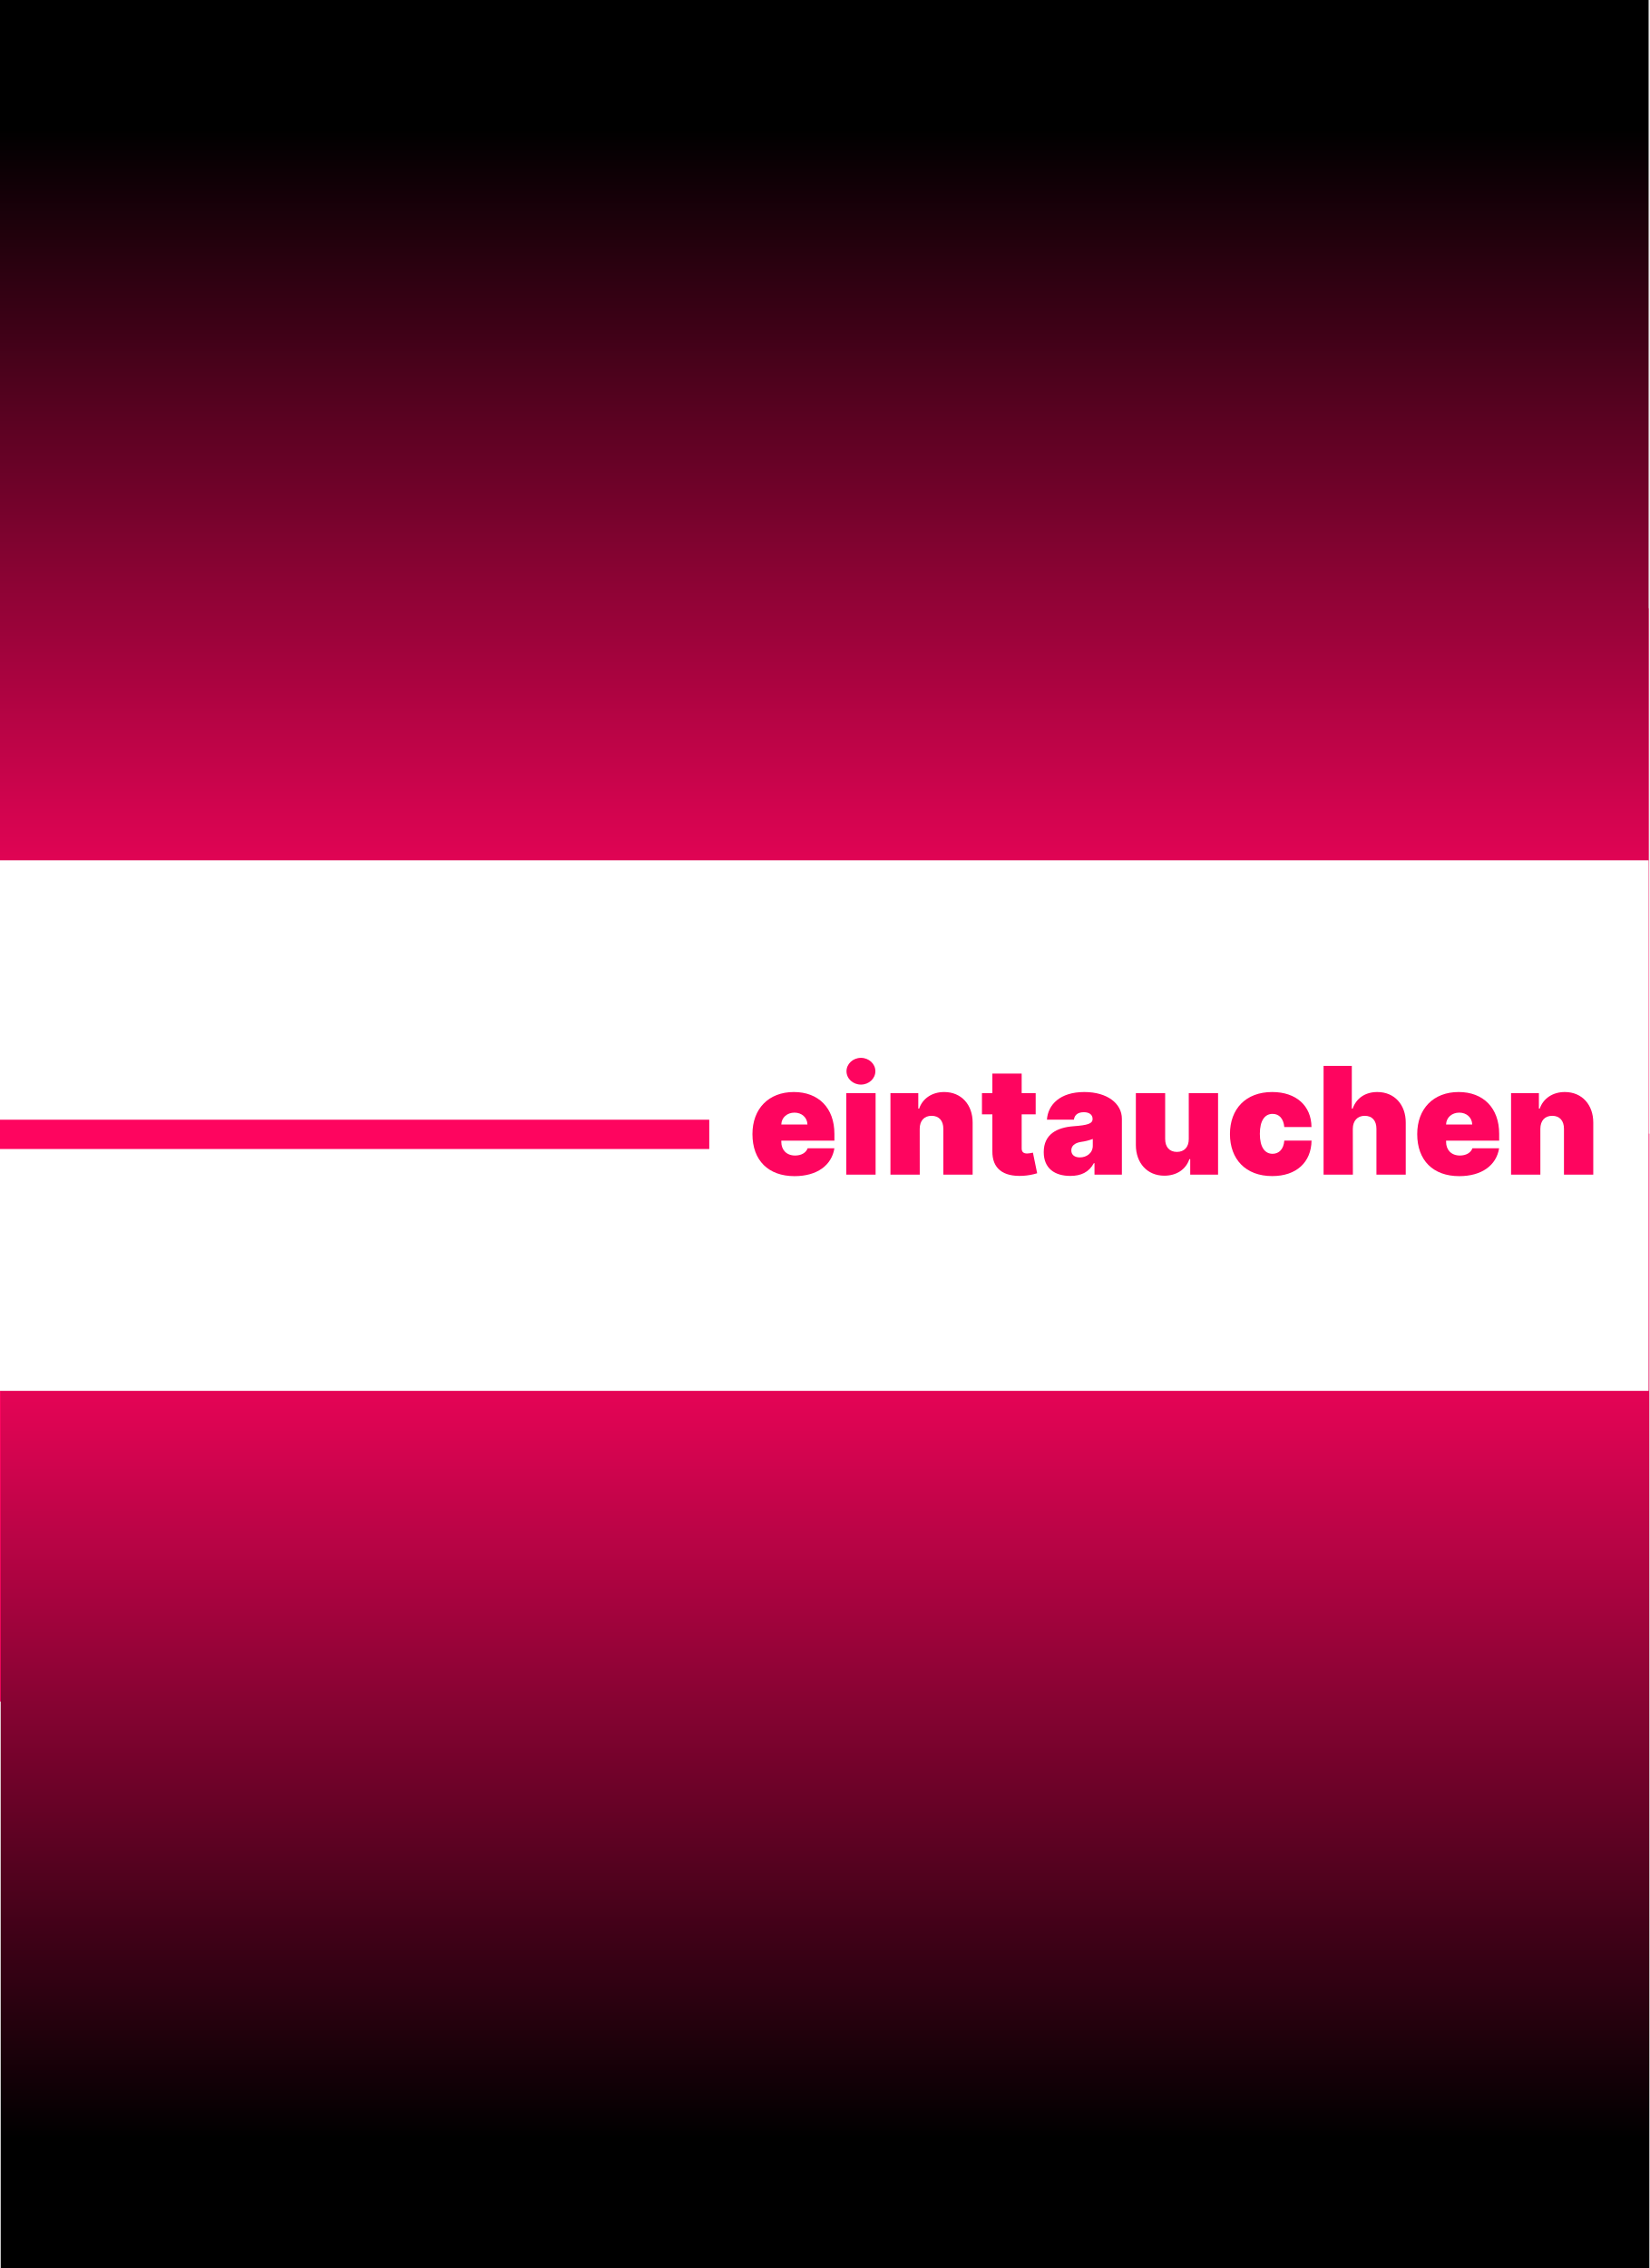
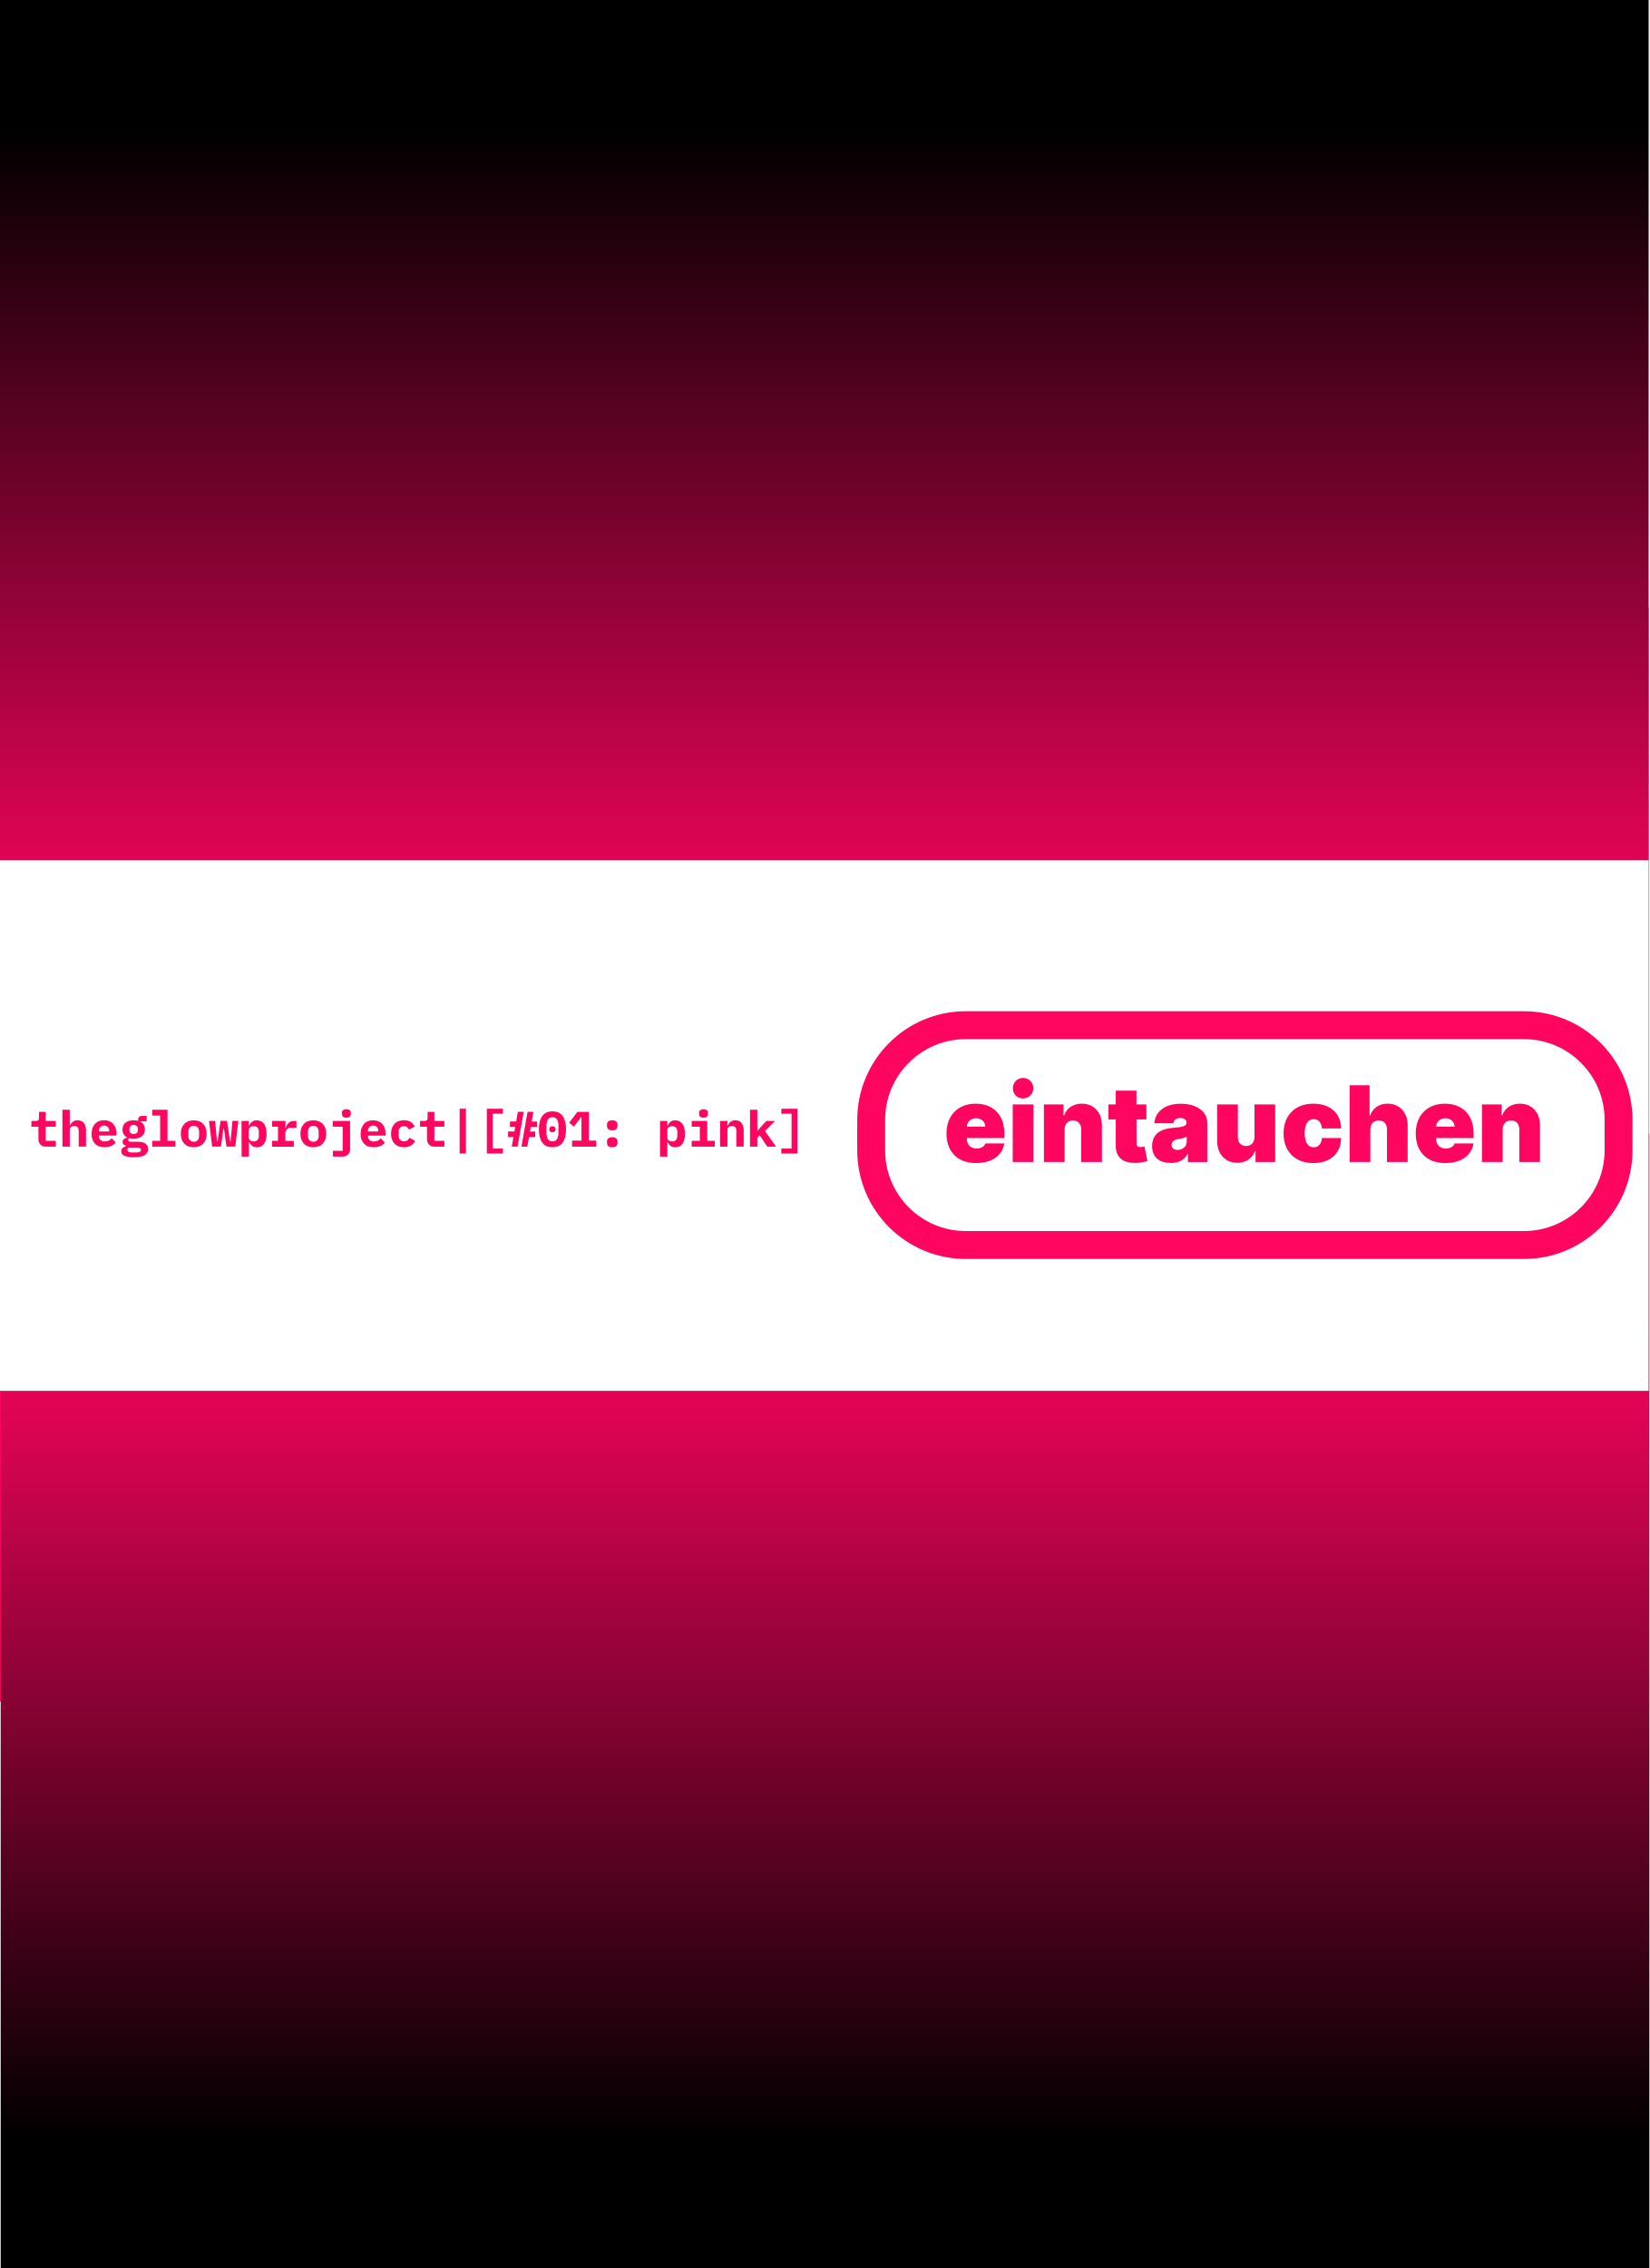
<svg xmlns="http://www.w3.org/2000/svg" xmlns:xlink="http://www.w3.org/1999/xlink" viewBox="0 0 1125.5 1547.5">
  <defs>
    <linearGradient id="a" x1="562.63" y1="228.31" x2="562.63" y2="-469.59" gradientTransform="translate(0.37 1296.04)" gradientUnits="userSpaceOnUse">
      <stop offset="0.13" stop-color="#fe055f" />
      <stop offset="0.29" stop-color="#d0044e" />
      <stop offset="0.66" stop-color="#5c0222" />
      <stop offset="0.95" />
    </linearGradient>
    <linearGradient id="b" x1="-273.77" y1="806.36" x2="-273.77" y2="108.47" gradientTransform="translate(836.27 -55.52)" xlink:href="#a" />
  </defs>
  <rect y="415" width="1125" height="746" fill="#fe055f" />
  <rect x="0.5" y="773.5" width="1125" height="774" transform="translate(1126 2321) rotate(180)" fill="url(#a)" />
  <rect width="1125" height="774" fill="url(#b)" />
  <rect y="587" width="1125" height="362" fill="#fff" />
-   <path d="M513.47,773.8c0-17.24,11-28.69,28.25-28.69,16.81,0,27.68,10.83,27.68,28.55v4.63H533.17v.87c0,5.37,3.48,9.28,9.42,9.28,4.1,0,7.39-1.78,8.55-4.93H569.4c-1.88,11.59-11.81,19-27.24,19C524.34,802.49,513.47,791.81,513.47,773.8ZM551,767.28c-.11-4.78-3.88-8.11-8.84-8.11s-8.88,3.29-9,8.11Z" fill="#fe055f" />
-   <path d="M577.51,745.84h20v55.64h-20Zm.14-14.93c0-5,4.42-9.12,9.86-9.12s9.85,4.09,9.85,9.12-4.42,9.13-9.85,9.13S577.65,736,577.65,730.91Z" fill="#fe055f" />
-   <path d="M627.64,801.48h-20V745.84h19v10.58h.58c2.42-7,8.91-11.31,17.09-11.31,11.81,0,19.46,8.77,19.42,20.87v35.5h-20v-31.3c0-5.51-2.93-8.84-8-8.84s-8.08,3.33-8.12,8.84Z" fill="#fe055f" />
-   <path d="M706.75,760.33h-9.56v23.25c0,2.32,1.16,3.48,3.76,3.48a21.5,21.5,0,0,0,3.92-.58l2.89,14.06a41.38,41.38,0,0,1-9.7,1.74c-13.81.76-21-5.15-20.87-16.81V760.33h-7.1V745.84h7.1V732.51h20v13.33h9.56Z" fill="#fe055f" />
-   <path d="M712.25,786.12c0-12.21,9-16.84,20.43-17.68,9.35-.69,12.9-1.7,12.9-4.92v-.15c0-2.9-2.46-4.49-5.94-4.49-3.81,0-6.34,1.63-6.81,5.07h-18.4c.69-10.14,8.87-18.84,25.5-18.84,15.9,0,25.65,8,25.65,18.26v38.11h-18.7v-7.83h-.43c-3.37,6.23-8.84,8.7-16.08,8.7C719.72,802.35,712.25,797.2,712.25,786.12Zm33.47-4.35v-4.63a36.37,36.37,0,0,1-8,2c-4.63.73-6.66,2.94-6.66,5.8,0,3.12,2.39,4.78,5.8,4.78C741.41,789.74,745.72,786.84,745.72,781.77Z" fill="#fe055f" />
-   <path d="M811.21,745.84h20v55.64h-19V790.9h-.58c-2.43,7.1-8.8,11.3-17.1,11.3-11.7,0-19.38-8.69-19.42-20.86v-35.5h20v31.3c0,5.5,2.93,8.83,8,8.83s8.15-3.33,8.11-8.83Z" fill="#fe055f" />
-   <path d="M839.32,773.8c0-17.09,10.72-28.69,28.83-28.69,16.38,0,26.7,9.42,26.81,23.91H876.41c-.54-5.83-3.55-9-8-9-5.25,0-8.69,4.49-8.69,13.62s3.44,13.62,8.69,13.62c4.39,0,7.54-3.15,8-9H895c-.22,14.75-10.32,24.2-26.81,24.2C850,802.49,839.32,790.9,839.32,773.8Z" fill="#fe055f" />
-   <path d="M923.21,801.48h-20V727.29h19.27v29.13h.58c2.5-7.1,8.58-11.31,16.81-11.31,11.77,0,19.45,8.7,19.41,20.87v35.5h-20v-31.3c0-5.51-2.86-8.84-8-8.84-4.89,0-8.08,3.33-8.12,8.84Z" fill="#fe055f" />
-   <path d="M967.11,773.8c0-17.24,11-28.69,28.26-28.69,16.8,0,27.67,10.83,27.67,28.55v4.63H986.82v.87c0,5.37,3.47,9.28,9.41,9.28,4.1,0,7.39-1.78,8.55-4.93H1023c-1.88,11.59-11.81,19-27.24,19C978,802.49,967.11,791.81,967.11,773.8Zm37.53-6.52c-.11-4.78-3.88-8.11-8.84-8.11s-8.88,3.29-9,8.11Z" fill="#fe055f" />
-   <path d="M1051.15,801.48h-20V745.84h19v10.58h.58c2.43-7,8.91-11.31,17.1-11.31,11.81,0,19.45,8.77,19.42,20.87v35.5h-20v-31.3c0-5.51-2.93-8.84-8-8.84s-8.08,3.33-8.11,8.84Z" fill="#fe055f" />
-   <line y1="774" x2="484" y2="774" fill="#fe055f" stroke="#fe055f" stroke-miterlimit="10" stroke-width="20" />
+   <rect x="594.5" y="699.5" width="510" height="150" rx="64.61" fill="#fff" stroke="#fe055f" stroke-miterlimit="10" stroke-width="19.04" />
+   <path d="M645.89,773.33c0-12.18,7.77-20.26,19.94-20.26,11.87,0,19.54,7.65,19.54,20.15v3.28H659.8v.61c0,3.79,2.45,6.55,6.65,6.55,2.89,0,5.22-1.25,6-3.48h12.89c-1.33,8.18-8.33,13.4-19.23,13.4C653.56,793.58,645.89,786,645.89,773.33Zm26.49-4.61c-.08-3.37-2.74-5.73-6.24-5.73s-6.26,2.33-6.34,5.73Z" fill="#fe055f" />
+   <path d="M691.09,753.58h14.12v39.28H691.09Zm.1-10.53a7,7,0,1,1,7,6.44A6.72,6.72,0,0,1,691.19,743.05Z" fill="#fe055f" />
+   <path d="M726.48,792.86H712.36V753.58h13.4v7.47h.41c1.72-5,6.29-8,12.07-8,8.34,0,13.74,6.19,13.71,14.73v25.06H737.83V770.77c0-3.89-2.07-6.24-5.62-6.24s-5.7,2.35-5.73,6.24Z" fill="#fe055f" />
+   <path d="M782.32,763.81h-6.75v16.42c0,1.64.82,2.46,2.66,2.46a14.85,14.85,0,0,0,2.76-.41l2,9.92a29.13,29.13,0,0,1-6.86,1.23c-9.74.53-14.83-3.63-14.73-11.87V763.81h-5V753.58h5v-9.41h14.12v9.41h6.75Z" fill="#fe055f" />
+   <path d="M786.2,782c0-8.62,6.32-11.89,14.43-12.48,6.59-.48,9.1-1.2,9.1-3.48V766c0-2-1.74-3.17-4.19-3.17-2.69,0-4.48,1.15-4.81,3.58h-13c.48-7.16,6.26-13.3,18-13.3,11.23,0,18.11,5.63,18.11,12.89v26.9h-13.2v-5.52h-.31c-2.37,4.4-6.24,6.14-11.35,6.14C791.47,793.48,786.2,789.85,786.2,782ZM809.83,779v-3.27a25.82,25.82,0,0,1-5.62,1.43c-3.28.51-4.71,2.07-4.71,4.09,0,2.2,1.69,3.38,4.09,3.38C806.79,784.58,809.83,782.53,809.83,779Z" fill="#fe055f" />
+   <path d="M856.06,753.58h14.12v39.28h-13.4V785.4h-.41c-1.71,5-6.22,8-12.07,8-8.26,0-13.68-6.14-13.71-14.73V753.58h14.12v22.1c0,3.89,2.07,6.24,5.62,6.24s5.76-2.35,5.73-6.24Z" fill="#fe055f" />
+   <path d="M875.9,773.33c0-12.07,7.57-20.26,20.35-20.26,11.56,0,18.85,6.65,18.93,16.88h-13.1c-.38-4.12-2.5-6.34-5.62-6.34-3.71,0-6.14,3.17-6.14,9.61s2.43,9.62,6.14,9.62c3.09,0,5.32-2.23,5.62-6.34h13.1c-.15,10.41-7.29,17.08-18.93,17.08C883.47,793.58,875.9,785.4,875.9,773.33Z" fill="#fe055f" />
+   <path d="M935.12,792.86H921V740.49h13.61v20.56h.4c1.77-5,6.07-8,11.87-8,8.31,0,13.73,6.14,13.71,14.73v25.06H946.47V770.77c0-3.89-2-6.24-5.62-6.24s-5.71,2.35-5.73,6.24Z" fill="#fe055f" />
+   <path d="M966.1,773.33c0-12.18,7.78-20.26,19.95-20.26,11.87,0,19.54,7.65,19.54,20.15v3.28H980v.61c0,3.79,2.46,6.55,6.65,6.55,2.89,0,5.22-1.25,6-3.48h12.89c-1.33,8.18-8.34,13.4-19.23,13.4C973.77,793.58,966.1,786,966.1,773.33Zm26.5-4.61c-.08-3.37-2.74-5.73-6.24-5.73s-6.27,2.33-6.35,5.73Z" fill="#fe055f" />
+   <path d="M1025.42,792.86h-14.11V753.58h13.4v7.47h.41c1.71-5,6.29-8,12.07-8,8.33,0,13.73,6.19,13.7,14.73v25.06h-14.11V770.77c0-3.89-2.07-6.24-5.63-6.24s-5.7,2.35-5.73,6.24Z" fill="#fe055f" />
+   <path d="M31.56,782.36a5.29,5.29,0,0,1-4-1.42,5.13,5.13,0,0,1-1.32-3.63v-8.55H21.43v-3.94h3.09a2.35,2.35,0,0,0,1.6-.44,2.19,2.19,0,0,0,.48-1.63v-4.12h4.62v6.19h6.83v3.94H31.22v9.66h6.83v3.94Z" fill="#fe055f" />
+   <path d="M42.61,757.2h5V768h.21a7.46,7.46,0,0,1,.74-1.4,5.3,5.3,0,0,1,1.08-1.14,4.74,4.74,0,0,1,1.46-.78,5.75,5.75,0,0,1,1.88-.29,6.06,6.06,0,0,1,2.32.43,4.66,4.66,0,0,1,1.8,1.27,6.09,6.09,0,0,1,1.17,2.08,8.62,8.62,0,0,1,.43,2.82v11.35h-5V771.69q0-3.41-2.95-3.4a4.35,4.35,0,0,0-1.14.15,3,3,0,0,0-1,.48,2.27,2.27,0,0,0-1,1.92v11.52h-5Z" fill="#fe055f" />
+   <path d="M71.48,782.77c-3,0-5.18-.81-6.7-2.45a9.38,9.38,0,0,1-2.28-6.66,11.94,11.94,0,0,1,.59-3.86,8.42,8.42,0,0,1,1.7-2.92A7.22,7.22,0,0,1,67.48,765a9.51,9.51,0,0,1,3.55-.63,9.39,9.39,0,0,1,3.54.63,7.23,7.23,0,0,1,2.65,1.79,7.79,7.79,0,0,1,1.68,2.8,10.74,10.74,0,0,1,.6,3.69v1.5h-12v.3a3.69,3.69,0,0,0,1,2.74,4.25,4.25,0,0,0,3.1,1,5.61,5.61,0,0,0,2.68-.6,6.31,6.31,0,0,0,1.94-1.58l2.72,3a8.4,8.4,0,0,1-2.86,2.17A10.38,10.38,0,0,1,71.48,782.77ZM71.07,768a3.43,3.43,0,0,0-2.6,1,3.71,3.71,0,0,0-1,2.7V772h7.07v-.27a3.78,3.78,0,0,0-.94-2.72A3.33,3.33,0,0,0,71.07,768Z" fill="#fe055f" />
+   <path d="M101,784.13a4.42,4.42,0,0,1-2.34,4.12q-2.36,1.32-7.38,1.32a24.78,24.78,0,0,1-4.15-.29,8.28,8.28,0,0,1-2.6-.83,3.22,3.22,0,0,1-1.36-1.29,3.5,3.5,0,0,1-.39-1.63,2.84,2.84,0,0,1,.88-2.27,6,6,0,0,1,2.48-1.17v-.2a4.45,4.45,0,0,1-1.78-1,2.36,2.36,0,0,1-.66-1.79,2.16,2.16,0,0,1,.86-1.9,6.53,6.53,0,0,1,2.3-1v-.21A5.58,5.58,0,0,1,84.45,774a6,6,0,0,1-.87-3.29,6.46,6.46,0,0,1,.54-2.71,5.29,5.29,0,0,1,1.55-2,7.1,7.1,0,0,1,2.4-1.19,11.19,11.19,0,0,1,3.13-.41,12.11,12.11,0,0,1,3.09.38v-1a2.28,2.28,0,0,1,.71-1.7,2.78,2.78,0,0,1,2-.68h3.09v3.67H95.85v.31a5.56,5.56,0,0,1,2.23,2.06,6,6,0,0,1,.8,3.18,6.25,6.25,0,0,1-.54,2.68,5.44,5.44,0,0,1-1.57,2,7.29,7.29,0,0,1-2.43,1.21,11.38,11.38,0,0,1-3.14.4,12,12,0,0,1-1.5-.08,9.36,9.36,0,0,1-1.36-.26,2.28,2.28,0,0,0-.63.51,1.21,1.21,0,0,0-.25.79.93.93,0,0,0,.2.64,1.24,1.24,0,0,0,.56.36,3.32,3.32,0,0,0,.83.15c.32,0,.65,0,1,0h4a11.92,11.92,0,0,1,3.2.37,6.1,6.1,0,0,1,2.17,1,4,4,0,0,1,1.23,1.6A5.33,5.33,0,0,1,101,784.13Zm-4.76.37a1.25,1.25,0,0,0-.54-1.07,3.88,3.88,0,0,0-2.08-.39h-6a1.79,1.79,0,0,0-.68,1.43,1.61,1.61,0,0,0,.69,1.34,4,4,0,0,0,2.37.53H93a5.13,5.13,0,0,0,2.52-.47A1.52,1.52,0,0,0,96.26,784.5ZM91.2,773.73a2.89,2.89,0,0,0,2.22-.75,2.66,2.66,0,0,0,.7-1.9v-.82a2.64,2.64,0,0,0-.7-1.9,2.89,2.89,0,0,0-2.22-.75,2.81,2.81,0,0,0-2.18.75,2.71,2.71,0,0,0-.68,1.9v.82A2.73,2.73,0,0,0,89,773,2.81,2.81,0,0,0,91.2,773.73Z" fill="#fe055f" />
+   <path d="M103.91,778.42h5.37V761.15h-5.37V757.2h10.41v21.22h5.37v3.94H103.91Z" fill="#fe055f" />
+   <path d="M132.2,782.77a10.13,10.13,0,0,1-3.67-.63,7.43,7.43,0,0,1-2.77-1.82,7.86,7.86,0,0,1-1.75-2.89,12.2,12.2,0,0,1,0-7.68,8,8,0,0,1,1.75-2.89,7.56,7.56,0,0,1,2.77-1.82,11,11,0,0,1,7.34,0,7.56,7.56,0,0,1,2.77,1.82,8,8,0,0,1,1.75,2.89,12.2,12.2,0,0,1,0,7.68,7.86,7.86,0,0,1-1.75,2.89,7.43,7.43,0,0,1-2.77,1.82A10.13,10.13,0,0,1,132.2,782.77Zm0-3.74a3.39,3.39,0,0,0,2.65-1,4.28,4.28,0,0,0,1-3V772.2a4.28,4.28,0,0,0-1-3,3.84,3.84,0,0,0-5.3,0,4.28,4.28,0,0,0-1,3V775a4.28,4.28,0,0,0,1,3A3.39,3.39,0,0,0,132.2,779Z" fill="#fe055f" />
+   <path d="M142.64,764.82h4.18L148.08,779h.34l2.07-14.21h4.42L157,779h.34l1.29-14.21h4l-2.07,17.54h-6l-1.73-12.1h-.34l-1.73,12.1h-6Z" fill="#fe055f" />
+   <path d="M164.81,764.82h5v3.23h.24a6.62,6.62,0,0,1,1.87-2.61,5,5,0,0,1,3.33-1A6.35,6.35,0,0,1,178,765a5.39,5.39,0,0,1,2.07,1.66,8.36,8.36,0,0,1,1.36,2.86,17.52,17.52,0,0,1,0,8.23,8.4,8.4,0,0,1-1.36,2.85,5.42,5.42,0,0,1-2.07,1.67,6.5,6.5,0,0,1-2.67.54,5.07,5.07,0,0,1-3.33-1,6.45,6.45,0,0,1-1.87-2.62h-.24v10h-5Zm8.29,14a3.35,3.35,0,0,0,2.62-1,4.16,4.16,0,0,0,.92-2.86v-2.7a4.12,4.12,0,0,0-.92-2.85,3.32,3.32,0,0,0-2.62-1,4,4,0,0,0-2.29.64,2.23,2.23,0,0,0-1,2v5.14a2.26,2.26,0,0,0,1,2A4.1,4.1,0,0,0,173.1,778.83Z" fill="#fe055f" />
+   <path d="M185.72,778.42h4v-9.66h-4v-3.94h9.07v5H195a10.47,10.47,0,0,1,.66-1.85,6.37,6.37,0,0,1,1.09-1.6,4.79,4.79,0,0,1,1.62-1.1,5.67,5.67,0,0,1,2.24-.41h1.67v4.62h-3.74a3.52,3.52,0,0,0-2.82,1.1,4,4,0,0,0-1,2.7v5.18h5.78v3.94H185.72Z" fill="#fe055f" />
+   <path d="M213.8,782.77a10.13,10.13,0,0,1-3.67-.63,7.43,7.43,0,0,1-2.77-1.82,8,8,0,0,1-1.76-2.89,12.39,12.39,0,0,1,0-7.68,8.11,8.11,0,0,1,1.76-2.89,7.56,7.56,0,0,1,2.77-1.82,11,11,0,0,1,7.34,0,7.56,7.56,0,0,1,2.77,1.82,8.09,8.09,0,0,1,1.75,2.89,12.39,12.39,0,0,1,0,7.68,8,8,0,0,1-1.75,2.89,7.43,7.43,0,0,1-2.77,1.82A10.13,10.13,0,0,1,213.8,782.77Zm0-3.74a3.39,3.39,0,0,0,2.65-1,4.28,4.28,0,0,0,1-3V772.2a4.28,4.28,0,0,0-1-3,3.84,3.84,0,0,0-5.3,0,4.28,4.28,0,0,0-1,3V775a4.28,4.28,0,0,0,1,3A3.39,3.39,0,0,0,213.8,779Z" fill="#fe055f" />
+   <path d="M227.13,785.22h6.73V768.76h-6.8v-3.94h11.83V784.1a5.14,5.14,0,0,1-1.33,3.64,5.21,5.21,0,0,1-4,1.42h-6.42Zm9.25-22.64a3.22,3.22,0,0,1-2.37-.7,2.37,2.37,0,0,1-.66-1.68v-1a2.34,2.34,0,0,1,.66-1.7,4.42,4.42,0,0,1,4.71,0,2.31,2.31,0,0,1,.68,1.7v1a2.35,2.35,0,0,1-.68,1.68A3.21,3.21,0,0,1,236.38,762.58Z" fill="#fe055f" />
+   <path d="M255.07,782.77c-2.94,0-5.17-.81-6.69-2.45a9.38,9.38,0,0,1-2.28-6.66,11.94,11.94,0,0,1,.59-3.86,8.42,8.42,0,0,1,1.7-2.92,7.22,7.22,0,0,1,2.69-1.84,9.51,9.51,0,0,1,3.55-.63,9.39,9.39,0,0,1,3.54.63,7.23,7.23,0,0,1,2.65,1.79,7.79,7.79,0,0,1,1.68,2.8,10.74,10.74,0,0,1,.6,3.69v1.5h-12v.3a3.69,3.69,0,0,0,1.05,2.74,4.24,4.24,0,0,0,3.1,1,5.61,5.61,0,0,0,2.68-.6,6.43,6.43,0,0,0,1.94-1.58l2.72,3a8.4,8.4,0,0,1-2.86,2.17A10.39,10.39,0,0,1,255.07,782.77Zm-.4-14.75a3.43,3.43,0,0,0-2.6,1,3.71,3.71,0,0,0-1,2.7V772h7.07v-.27a3.78,3.78,0,0,0-.94-2.72A3.35,3.35,0,0,0,254.67,768Z" fill="#fe055f" />
+   <path d="M275.71,782.77a10.37,10.37,0,0,1-3.72-.63,7.43,7.43,0,0,1-2.79-1.82,8,8,0,0,1-1.75-2.89,12.39,12.39,0,0,1,0-7.68,8.09,8.09,0,0,1,1.75-2.89A7.55,7.55,0,0,1,272,765a10.28,10.28,0,0,1,3.69-.63,8.24,8.24,0,0,1,4.64,1.17A7.57,7.57,0,0,1,283,768.7l-3.88,2.1a5.26,5.26,0,0,0-1.24-1.7,3.21,3.21,0,0,0-2.19-.68,3.46,3.46,0,0,0-2.67,1,3.85,3.85,0,0,0-.94,2.73V775a3.89,3.89,0,0,0,.94,2.74,3.58,3.58,0,0,0,2.74,1,3.53,3.53,0,0,0,2.29-.68,5.47,5.47,0,0,0,1.41-1.77l3.81,2.18a7.63,7.63,0,0,1-2.77,3.11A8.7,8.7,0,0,1,275.71,782.77Z" fill="#fe055f" />
+   <path d="M296.76,782.36a5.28,5.28,0,0,1-4.05-1.42,5.13,5.13,0,0,1-1.32-3.63v-8.55h-4.76v-3.94h3.09a2.35,2.35,0,0,0,1.6-.44,2.19,2.19,0,0,0,.47-1.63v-4.12h4.63v6.19h6.83v3.94h-6.83v9.66h6.83v3.94Z" fill="#fe055f" />
+   <path d="M313.66,787.06V756.52h4.28v30.54Z" fill="#fe055f" />
+   <path d="M332.22,787.06V756.52h11v3.37h-7v23.8h7v3.37Z" fill="#fe055f" />
+   <path d="M350.38,775.77H346.7V772h4.36l.51-3.06H348v-3.74h4.25l1.15-6.6h4l-4.18,23.73h-4ZM360,758.63h4l-1.16,6.6h3.67V769h-4.35l-.51,3.06h3.57v3.74H361l-1.16,6.59h-4Z" fill="#fe055f" />
+   <path d="M377,782.77c-3.18,0-5.52-1.07-7-3.23s-2.26-5.17-2.26-9,.75-6.89,2.26-9,3.84-3.23,7-3.23,5.51,1.08,7,3.23,2.26,5.17,2.26,9-.75,6.89-2.26,9S380.17,782.77,377,782.77Zm0-4a3.33,3.33,0,0,0,3.18-1.6,9.13,9.13,0,0,0,.9-4.45v-4.42a9.17,9.17,0,0,0-.9-4.46,4,4,0,0,0-6.36,0,9.17,9.17,0,0,0-.9,4.46v4.42a9.13,9.13,0,0,0,.9,4.45A3.33,3.33,0,0,0,377,778.76Zm0-6.26a2.29,2.29,0,0,1-1.65-.47,1.59,1.59,0,0,1-.46-1.16v-.75a1.58,1.58,0,0,1,.46-1.15,3.08,3.08,0,0,1,3.3,0,1.63,1.63,0,0,1,.46,1.15v.75a1.63,1.63,0,0,1-.46,1.16A2.31,2.31,0,0,1,377,772.5Z" fill="#fe055f" />
+   <path d="M390.39,782.36v-4.11h6.4V762.34h-.31l-4.83,6.32-3.26-2.55,5.68-7.48h7.82v19.62h5v4.11Z" fill="#fe055f" />
+   <path d="M417.8,771.25a3.76,3.76,0,0,1-2.74-.84,2.73,2.73,0,0,1-.83-2v-1.19a2.74,2.74,0,0,1,.83-2,4.94,4.94,0,0,1,5.48,0,2.74,2.74,0,0,1,.83,2v1.19a2.73,2.73,0,0,1-.83,2A3.76,3.76,0,0,1,417.8,771.25Zm0,11.52a3.8,3.8,0,0,1-2.74-.83,2.74,2.74,0,0,1-.83-2v-1.19a2.74,2.74,0,0,1,.83-2,4.94,4.94,0,0,1,5.48,0,2.74,2.74,0,0,1,.83,2V780a2.74,2.74,0,0,1-.83,2A3.8,3.8,0,0,1,417.8,782.77Z" fill="#fe055f" />
+   <path d="M450.4,764.82h5v3.23h.23a6.72,6.72,0,0,1,1.87-2.61,5,5,0,0,1,3.34-1,6.27,6.27,0,0,1,2.66.55,5.35,5.35,0,0,1,2.08,1.66,8.36,8.36,0,0,1,1.36,2.86,17.52,17.52,0,0,1,0,8.23,8.4,8.4,0,0,1-1.36,2.85,5.38,5.38,0,0,1-2.08,1.67,6.42,6.42,0,0,1-2.66.54,5.12,5.12,0,0,1-3.34-1,6.54,6.54,0,0,1-1.87-2.62h-.23v10h-5Zm8.3,14a3.35,3.35,0,0,0,2.62-1,4.16,4.16,0,0,0,.92-2.86v-2.7a4.12,4.12,0,0,0-.92-2.85,3.32,3.32,0,0,0-2.62-1,4.08,4.08,0,0,0-2.3.64,2.25,2.25,0,0,0-1,2v5.14a2.27,2.27,0,0,0,1,2A4.16,4.16,0,0,0,458.7,778.83Z" fill="#fe055f" />
+   <path d="M472,778.42h5.58v-9.66H472v-3.94H482.6v13.6h5.17v3.94H472Zm8.1-15.84a3.24,3.24,0,0,1-2.37-.7,2.37,2.37,0,0,1-.66-1.68v-1a2.34,2.34,0,0,1,.66-1.7,4.45,4.45,0,0,1,4.73,0,2.34,2.34,0,0,1,.66,1.7v1a2.37,2.37,0,0,1-.66,1.68A3.21,3.21,0,0,1,480.09,762.58Z" fill="#fe055f" />
+   <path d="M491.41,782.36V764.82h5V768h.2a8.14,8.14,0,0,1,.75-1.4,5.25,5.25,0,0,1,1.07-1.14,5,5,0,0,1,1.46-.78,5.86,5.86,0,0,1,1.89-.29,6,6,0,0,1,2.31.43,4.51,4.51,0,0,1,1.8,1.27,6.28,6.28,0,0,1,1.18,2.08,8.63,8.63,0,0,1,.42,2.82v11.35h-5V771.69q0-3.41-3-3.4a4.46,4.46,0,0,0-1.14.15,3,3,0,0,0-1,.48,2.41,2.41,0,0,0-.7.79,2.38,2.38,0,0,0-.25,1.13v11.52Z" fill="#fe055f" />
+   <path d="M511.81,757.2h5v14.28h.24l2.34-2.75,3.67-3.91h5.79l-6.81,6.93,7.52,10.61h-6l-5.1-7.75-1.66,1.67v6.08h-5Z" fill="#fe055f" />
+   <path d="M544.17,756.52v30.54h-11v-3.37h7v-23.8h-7v-3.37Z" fill="#fe055f" />
</svg>
